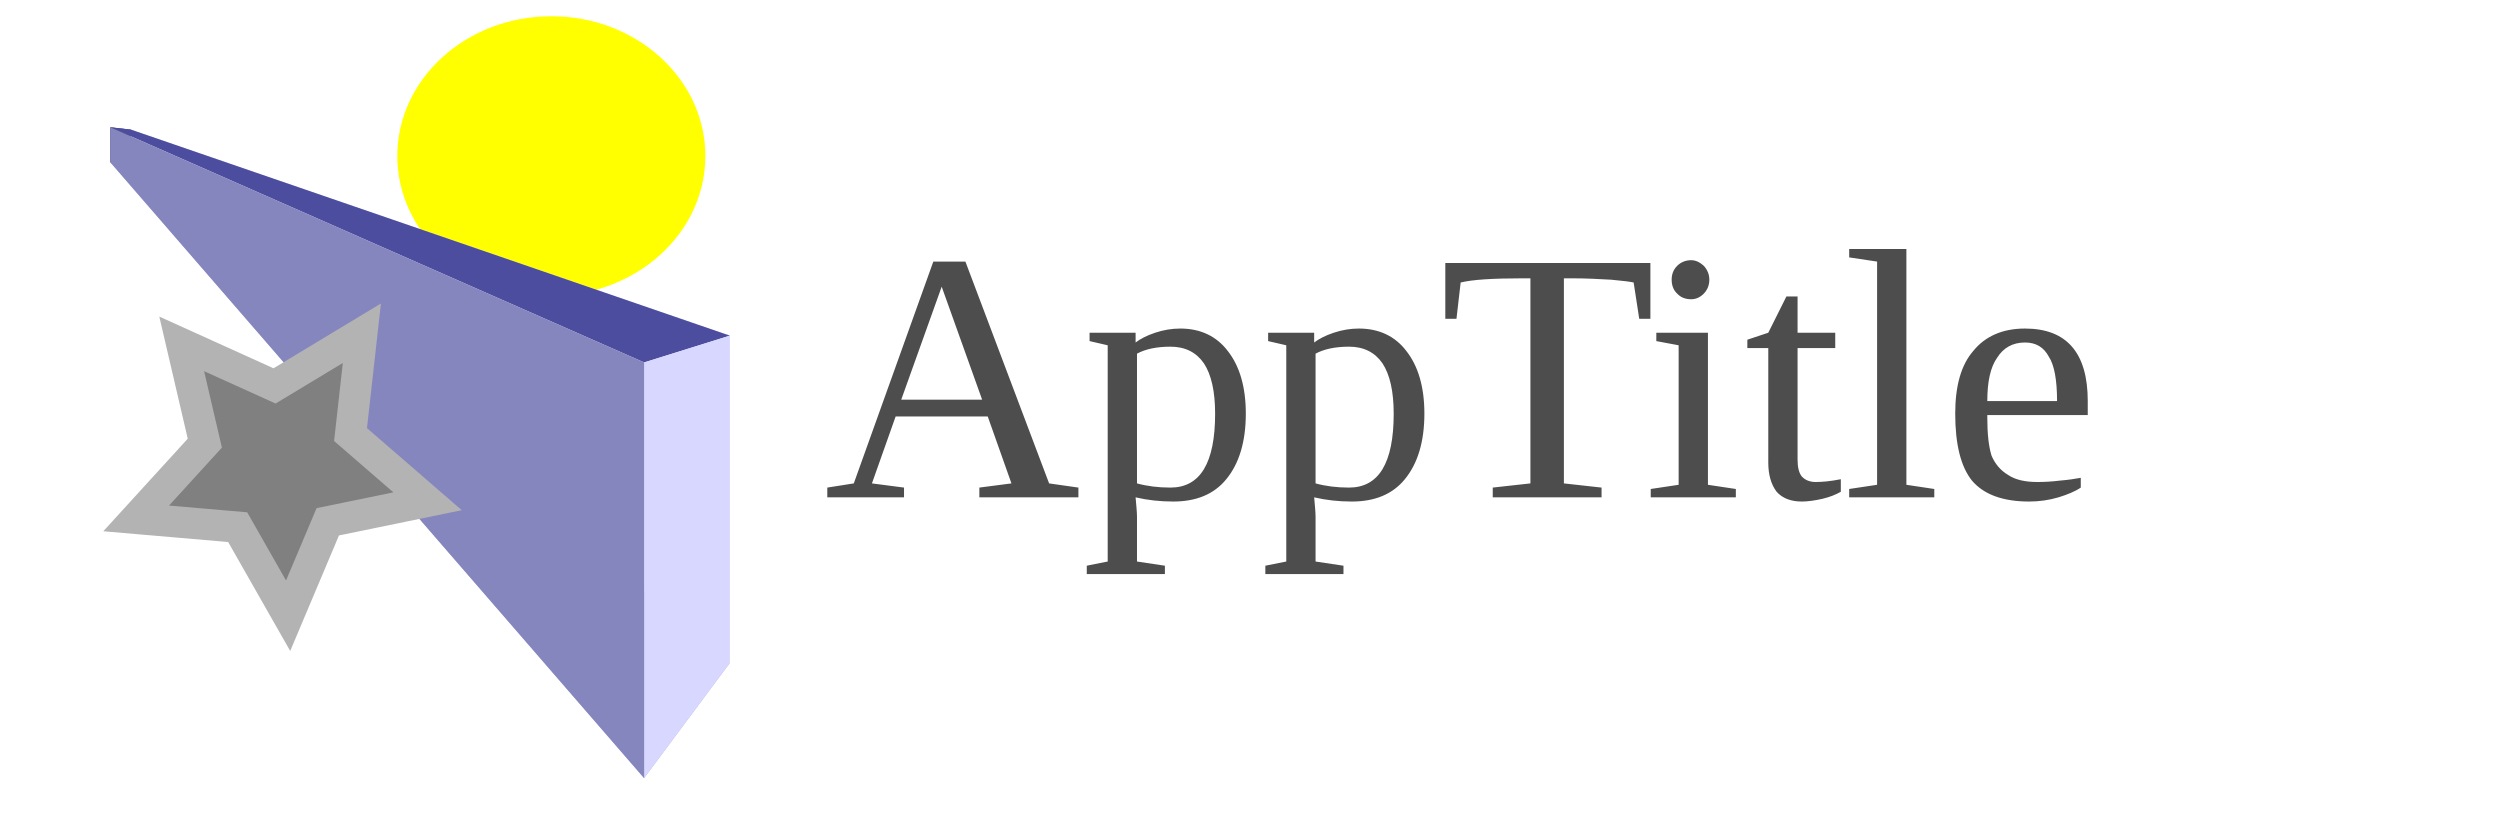
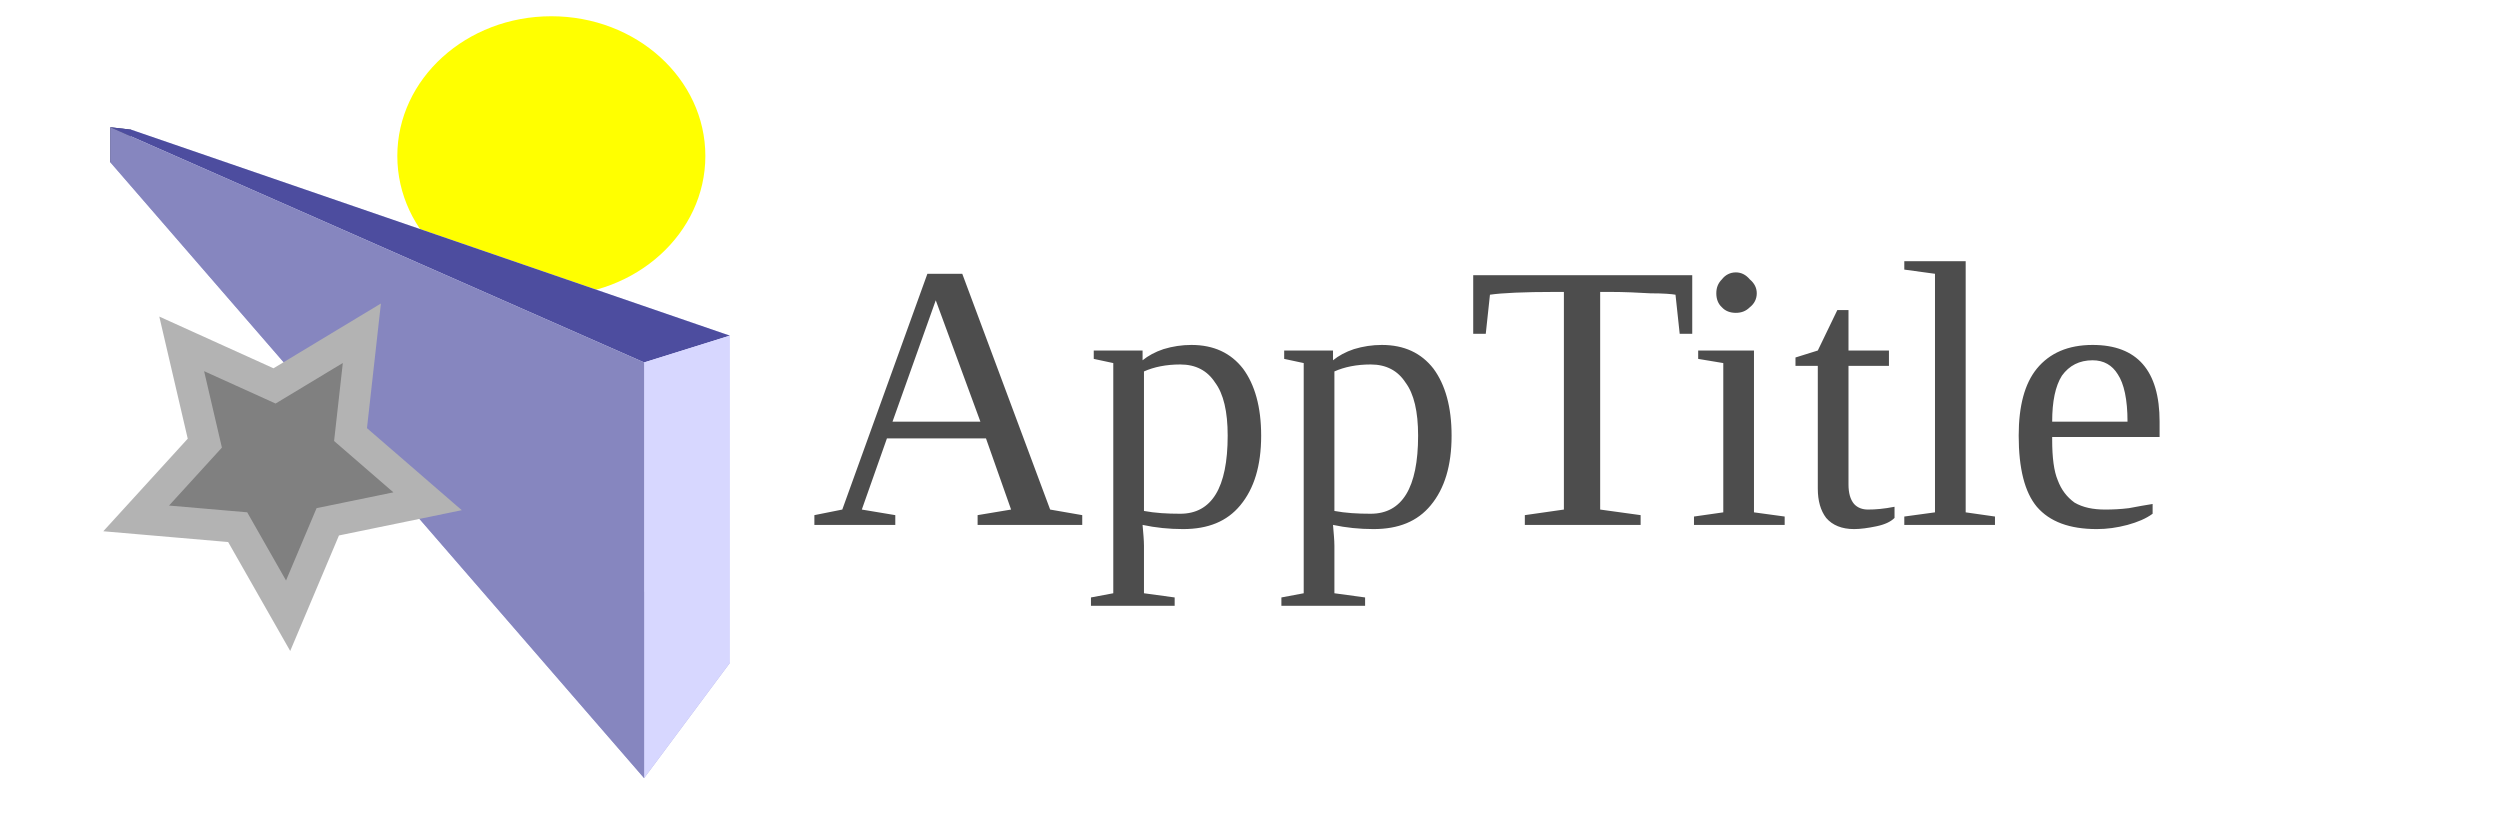
<svg xmlns="http://www.w3.org/2000/svg" role="img" focusable="false" aria-hidden="true" viewBox="0 0 28 9.2" version="1.1" id="svg12" width="28" height="9.2">
  <defs id="defs16">
    </defs>
  <ellipse style="fill:#ffff00" id="path278" cx="6.175" cy="1.747" rx="1.725" ry="1.565" />
  <g id="g392" style="fill:#ffff00">
    <path id="path404" style="fill:#e9e9ff;fill-rule:evenodd;stroke:none;stroke-linejoin:round" d="M 1.468,1.452 8.174,3.759 V 7.425 L 1.468,1.835 Z" points="8.174,3.759 8.174,7.425 1.468,1.835 1.468,1.452 " />
    <path id="path394" style="fill:#353564;fill-rule:evenodd;stroke:none;stroke-linejoin:round" d="m 1.235,1.425 v 0.392 l 0.233,0.018 V 1.452 Z" points="1.235,1.817 1.468,1.835 1.468,1.452 1.235,1.425 " />
    <path id="path402" style="fill:#afafde;fill-rule:evenodd;stroke:none;stroke-linejoin:round" d="M 1.235,1.817 7.214,8.715 8.174,7.425 1.468,1.835 Z" points="7.214,8.715 8.174,7.425 1.468,1.835 1.235,1.817 " />
    <path id="path396" style="fill:#4d4d9f;fill-rule:evenodd;stroke:none;stroke-linejoin:round" d="M 1.235,1.425 7.214,4.059 8.174,3.759 1.468,1.452 Z" points="7.214,4.059 8.174,3.759 1.468,1.452 1.235,1.425 " />
    <path id="path400" style="fill:#d7d7ff;fill-rule:evenodd;stroke:none;stroke-linejoin:round" d="M 7.214,4.059 V 8.715 L 8.174,7.425 V 3.759 Z" points="7.214,8.715 8.174,7.425 8.174,3.759 7.214,4.059 " />
    <path id="path398" style="fill:#8686bf;fill-rule:evenodd;stroke:none;stroke-linejoin:round" d="M 1.235,1.425 7.214,4.059 V 8.715 L 1.235,1.817 Z" points="7.214,4.059 7.214,8.715 1.235,1.817 1.235,1.425 " />
  </g>
  <path style="fill:#808080;stroke:#b3b3b3;stroke-width:0.35;stroke-dasharray:none;stroke-opacity:1" id="path1214" d="M 2.07,8.245 1.505,7.253 0.368,7.155 1.137,6.312 0.878,5.2 1.918,5.671 2.896,5.081 2.769,6.216 3.632,6.963 2.514,7.193 Z" transform="translate(1.156975,-1.348751)" />
-   <text xml:space="preserve" style="font-size:4px;fill:#4d4d4d;stroke:#117e20;stroke-width:0.05;stroke-dasharray:none;stroke-opacity:1" x="9.219" y="5.568" id="text1285">
-     <tspan x="9.219" y="5.568" style="font-size:4px;fill:#4d4d4d;stroke:none;stroke-width:0.05;stroke-dasharray:none" id="tspan402">AppTitle</tspan>
+   <text xml:space="preserve" style="font-size:4.267px;fill:#4d4d4d;stroke:#117e20;stroke-width:0.05;stroke-dasharray:none;stroke-opacity:1" x="9.076" y="5.878" id="text1285">
+     <tspan x="9.076" y="5.878" style="font-size:4.267px;fill:#4d4d4d;stroke:none;stroke-width:0.05;stroke-dasharray:none" id="tspan402">AppTitle</tspan>
  </text>
</svg>
